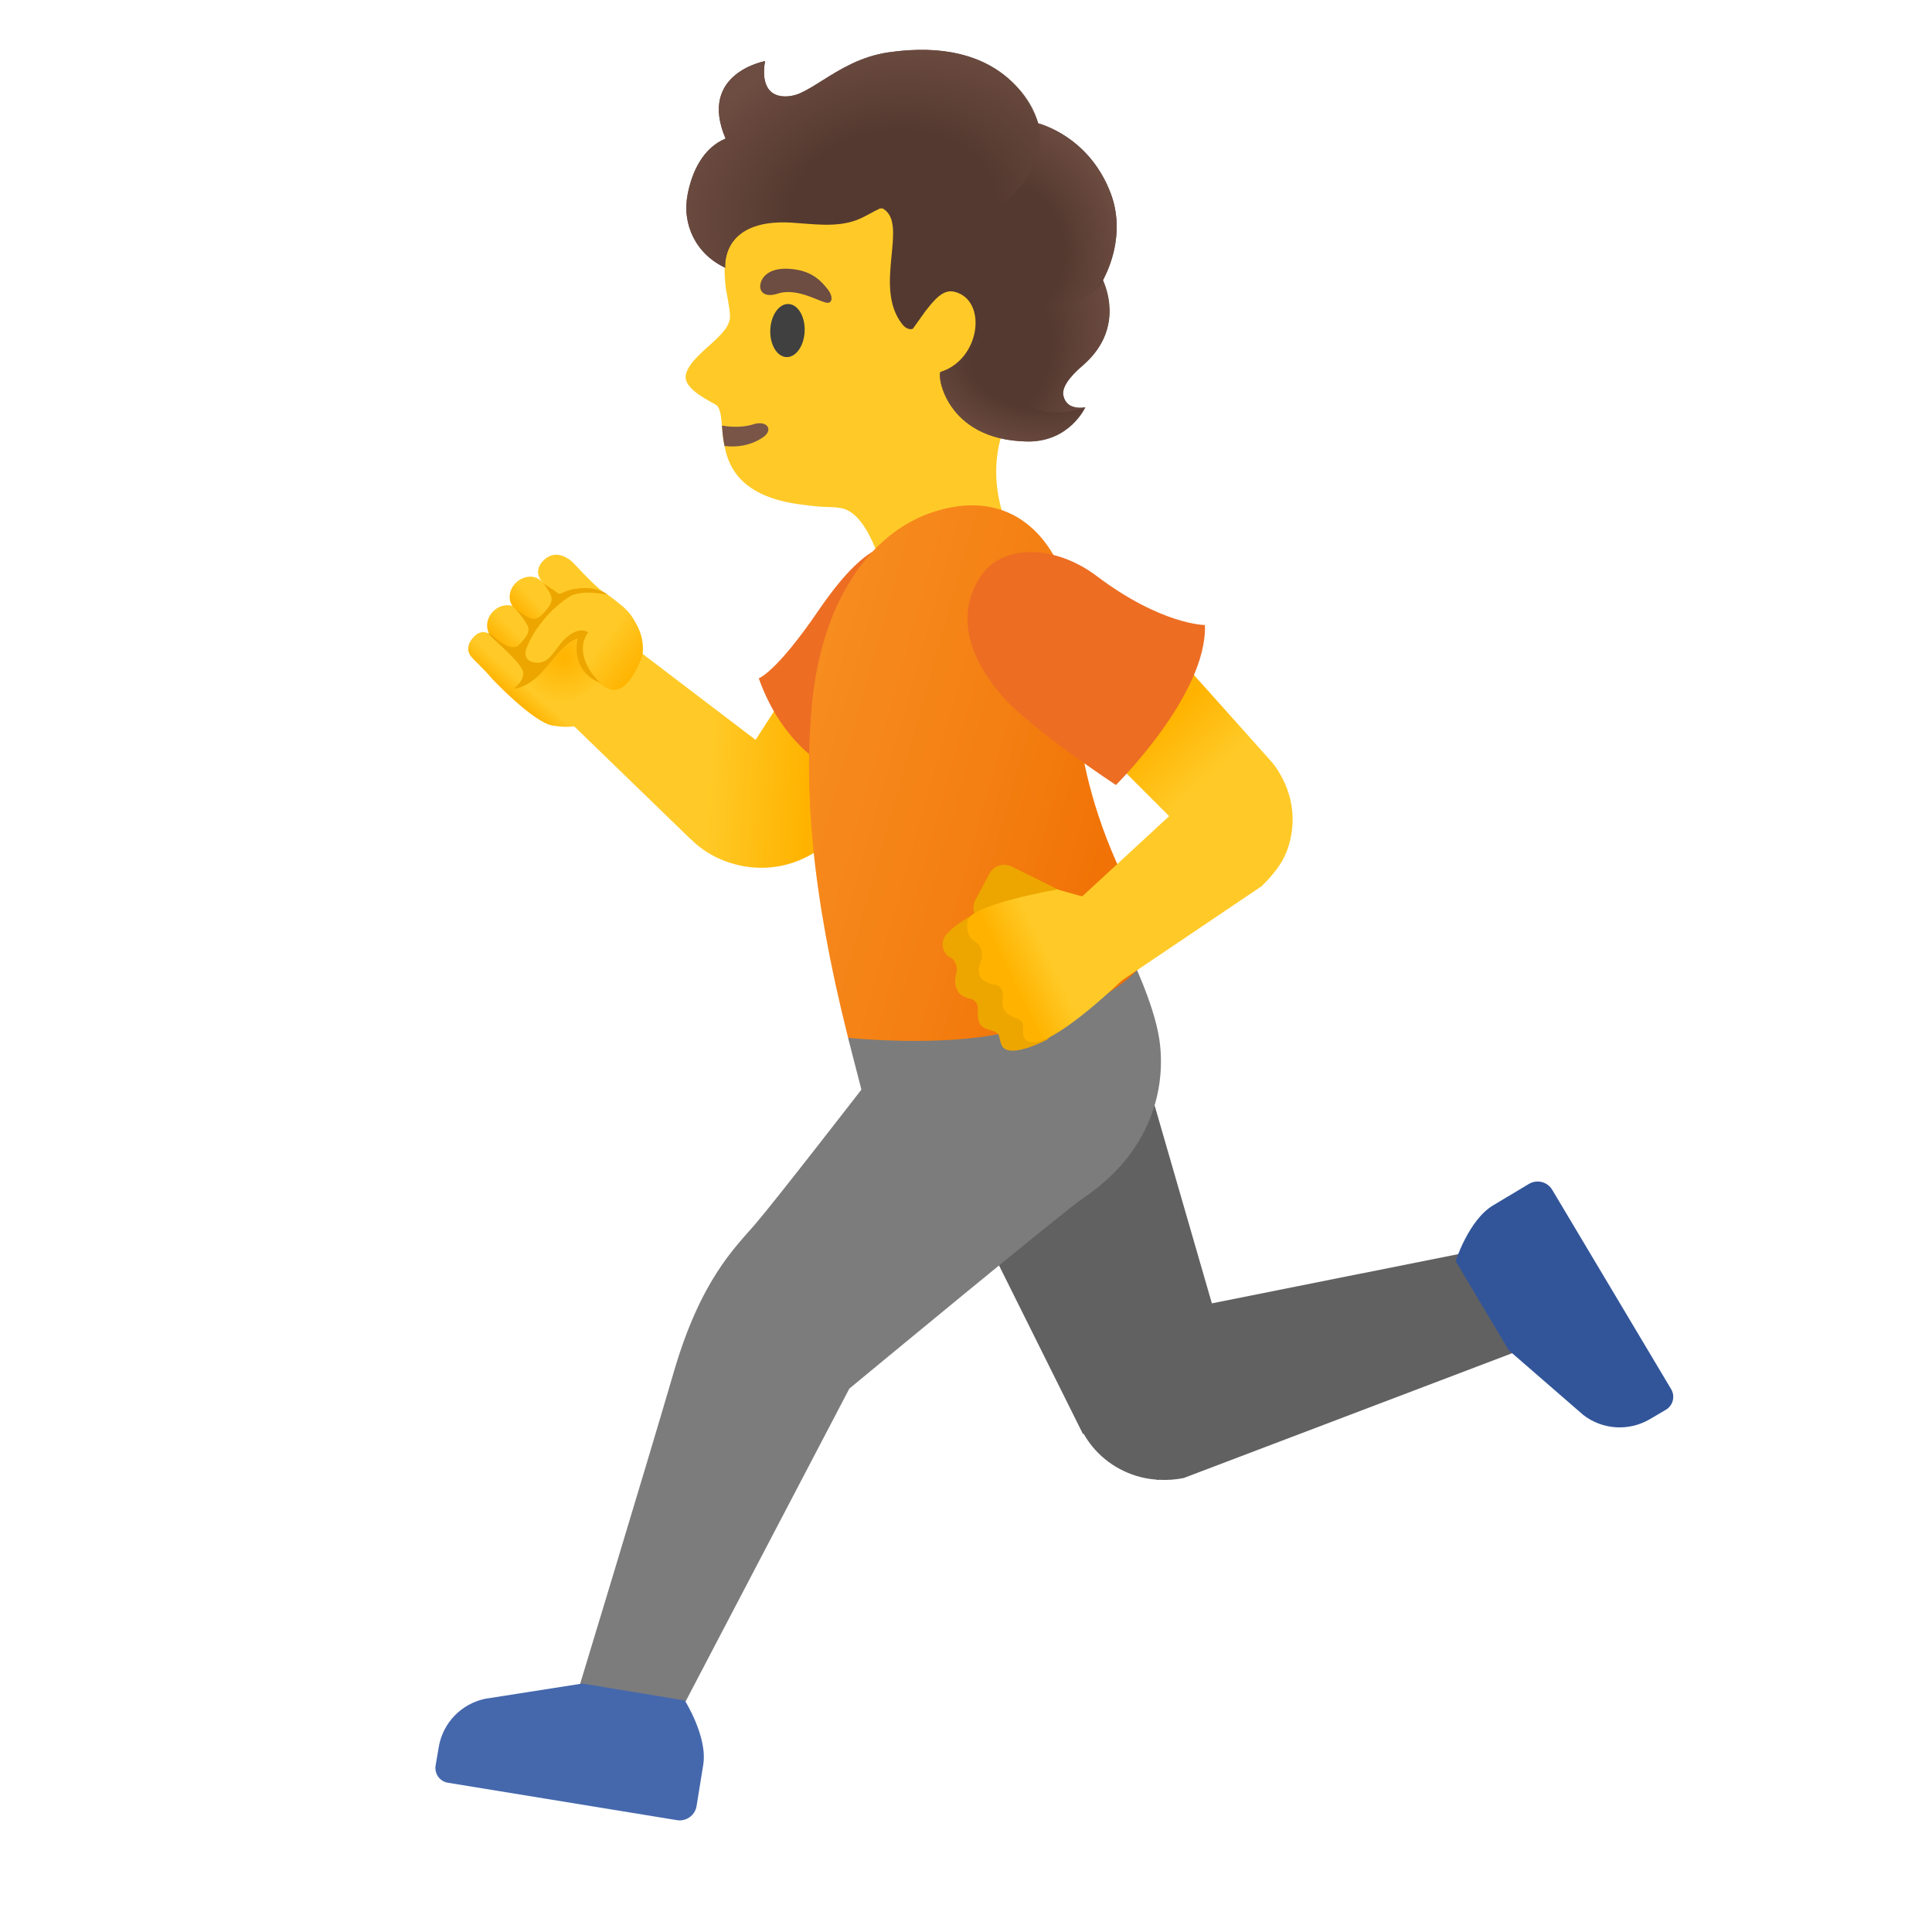
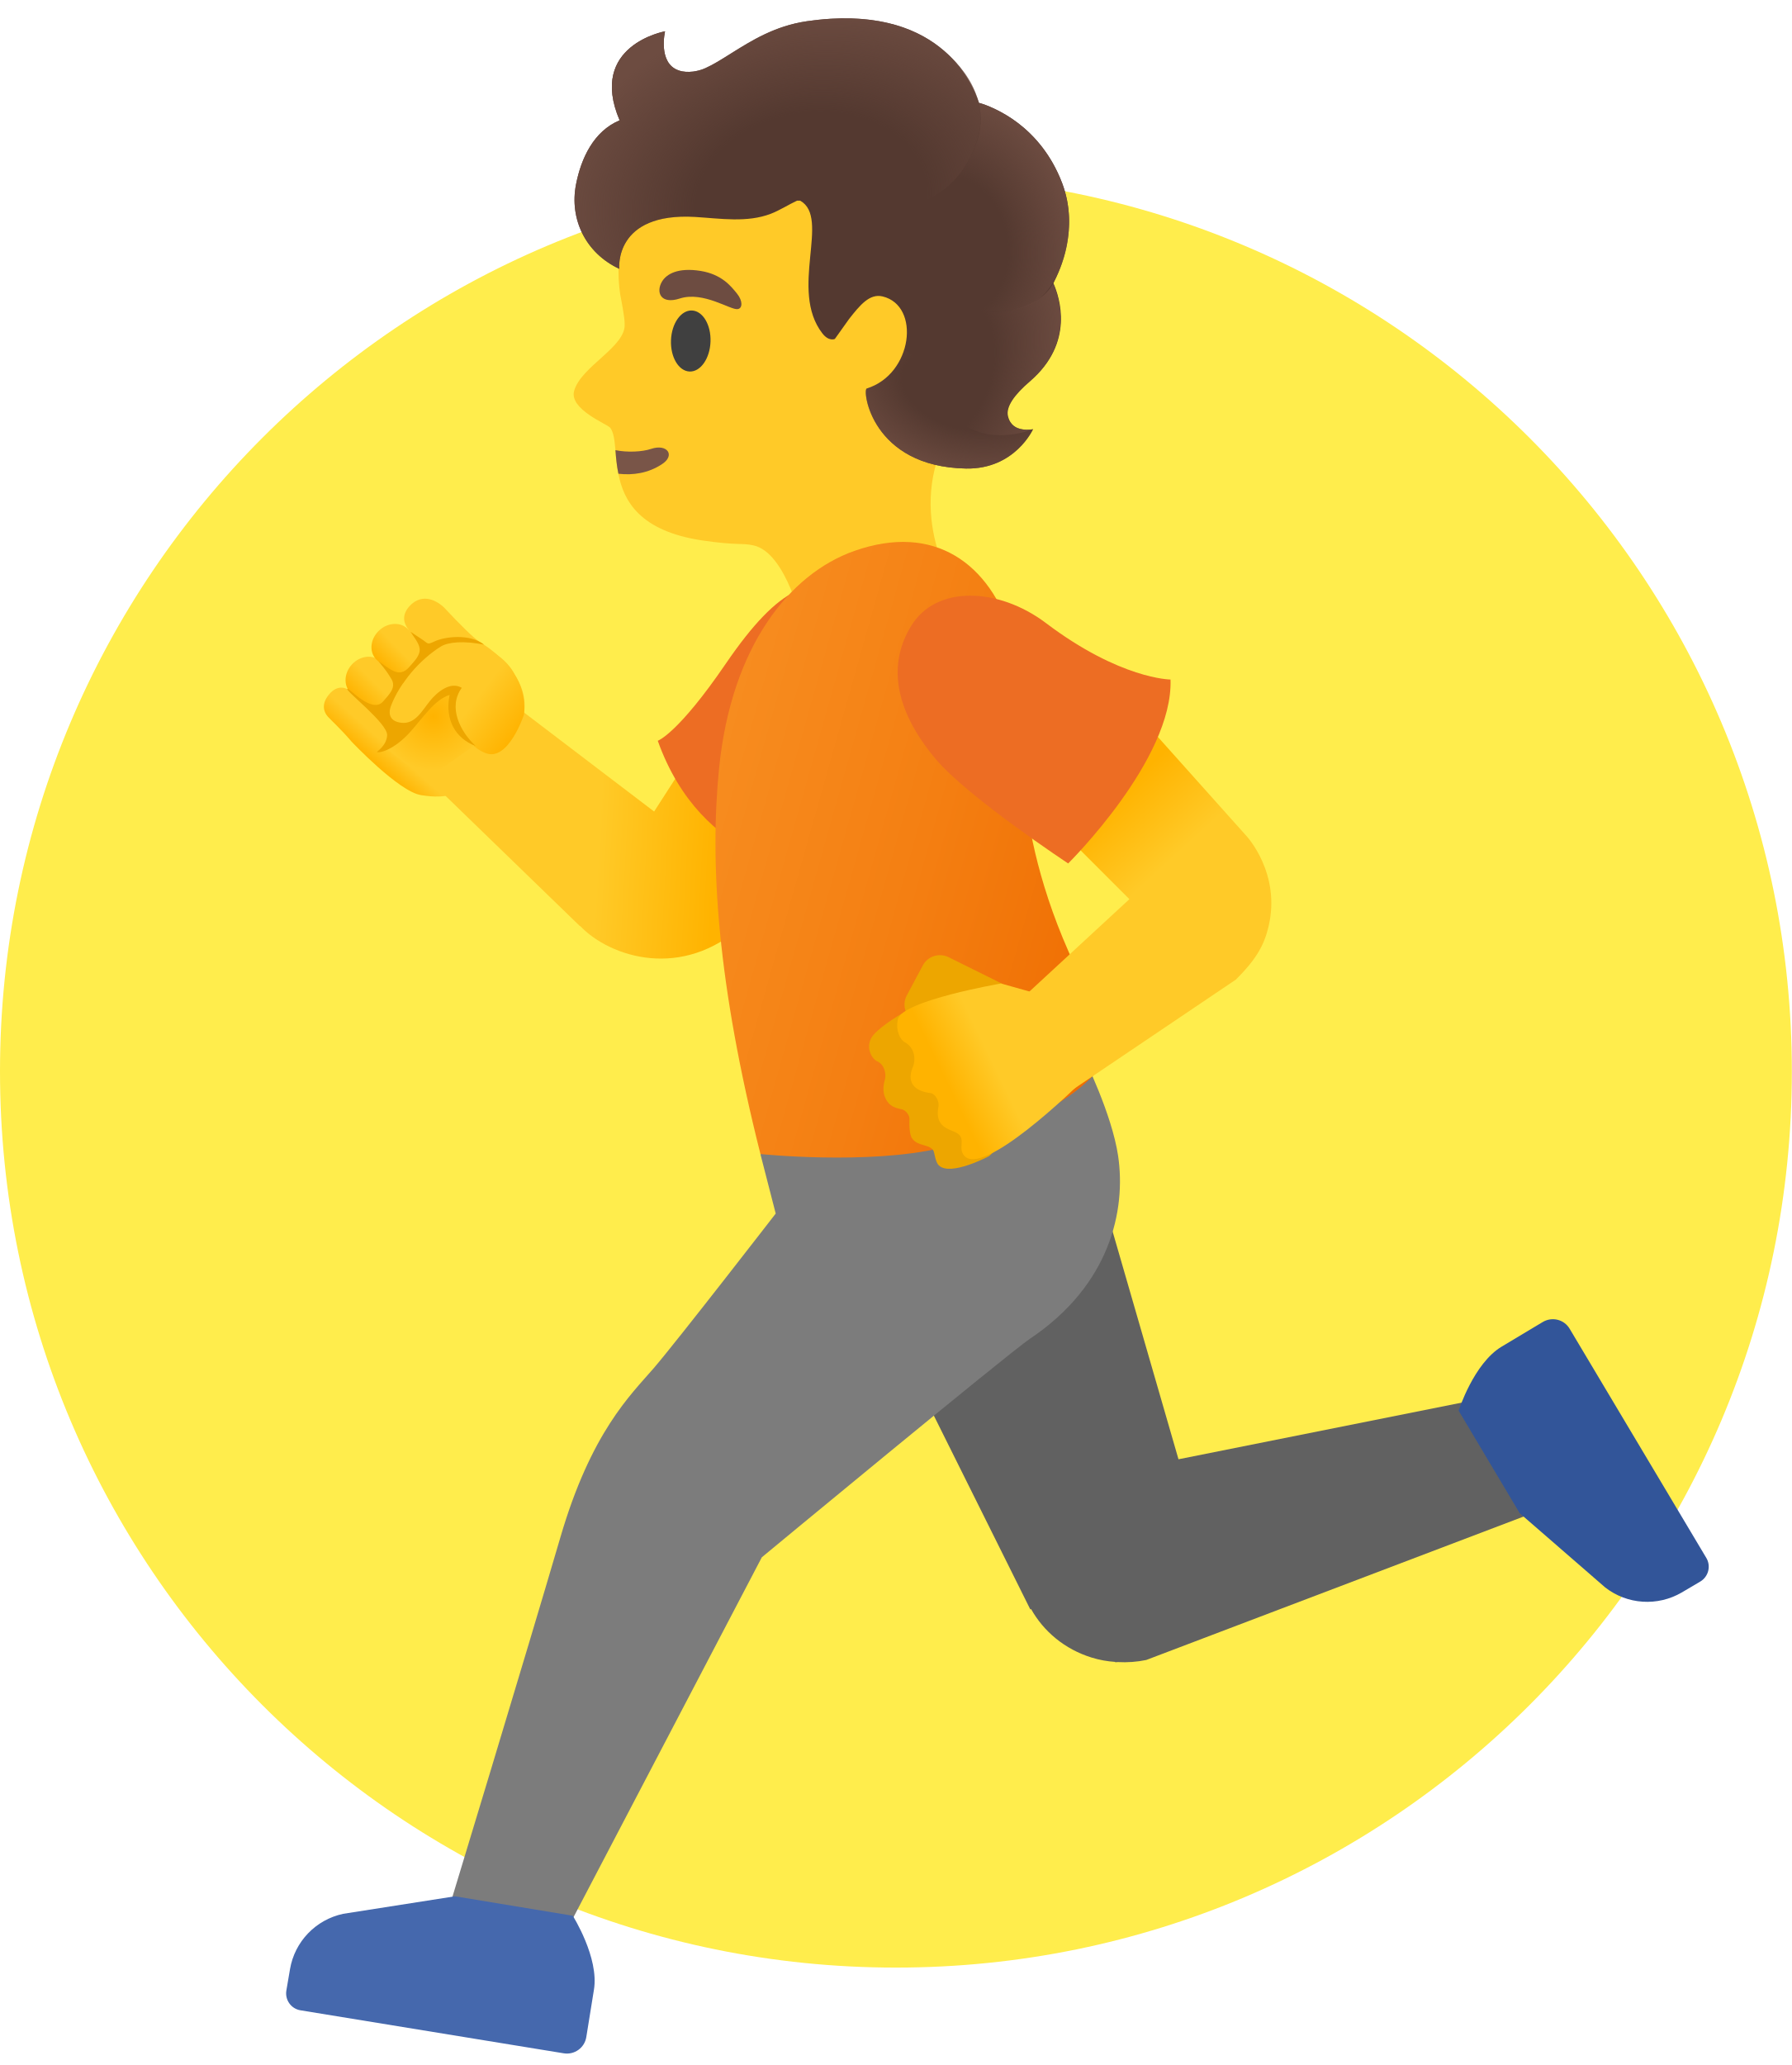
- <svg xmlns="http://www.w3.org/2000/svg" width="114" height="114" viewBox="0 0 114 114" fill="none">
-   <path d="M60.028 32.232C60.028 32.232 61.026 36.079 56.751 37.077C53.01 37.958 52.226 34.182 52.226 34.182C52.226 34.182 51.398 30.37 49.688 29.996C49.038 29.854 48.895 30.014 47.034 29.738C43.854 29.257 43.017 27.716 42.75 26.318C42.661 25.89 42.625 25.472 42.599 25.107C42.554 24.599 42.51 24.189 42.331 23.958C42.189 23.771 40.212 23.014 40.479 22.061C40.835 20.796 43.169 19.79 43.071 18.614C43.08 18.311 42.884 17.323 42.857 17.189C42.67 16.067 42.732 14.499 43.088 12.95C44.068 8.675 46.856 5.442 51.638 4.988C55.922 4.596 60.821 7.784 62.825 11.587C64.107 14.027 62.246 20.324 60.055 23.655C57.205 28.001 60.028 32.232 60.028 32.232Z" fill="#FFCA28" />
-   <path d="M44.959 25.846C44.282 26.282 43.516 26.407 42.75 26.318C42.661 25.89 42.625 25.472 42.599 25.107C43.204 25.231 43.97 25.196 44.424 25.044C45.262 24.759 45.707 25.383 44.959 25.846Z" fill="#795548" />
-   <path d="M47.48 19.543C47.513 18.678 47.086 17.959 46.526 17.938C45.965 17.916 45.484 18.6 45.451 19.465C45.418 20.331 45.845 21.049 46.405 21.071C46.966 21.092 47.447 20.409 47.48 19.543Z" fill="#404040" />
-   <path d="M45.903 17.323C44.923 17.643 44.665 17.002 44.986 16.459C45.217 16.067 45.805 15.72 46.972 15.907C48.067 16.085 48.539 16.699 48.842 17.073C49.145 17.447 49.127 17.83 48.877 17.866C48.53 17.937 47.114 16.931 45.903 17.323Z" fill="#6D4C41" />
-   <path d="M88.047 73.601L71.508 76.906L66.904 60.99L55.833 68.409L63.902 84.618L63.938 84.592C64.579 85.74 65.666 86.658 67.046 87.085C67.447 87.21 67.848 87.281 68.257 87.308V87.326L68.391 87.317C68.89 87.344 69.38 87.308 69.852 87.21L90.265 79.453L88.047 73.601Z" fill="#616161" />
-   <path d="M91.592 70.208C91.307 69.727 90.692 69.576 90.211 69.861L88.101 71.125C86.667 71.98 85.892 74.412 85.892 74.412L89.027 79.675L93.418 83.487C94.549 84.369 96.107 84.467 97.345 83.745L98.298 83.184C98.717 82.935 98.859 82.392 98.61 81.973L91.592 70.208Z" fill="#325599" />
-   <path d="M39.953 101.353L50.115 81.938C50.115 81.938 62.771 71.464 63.876 70.725C67.999 67.964 68.819 64.125 68.409 61.337C68.088 59.173 66.654 56.296 66.654 56.296L50.044 61.248L50.828 64.294C50.828 64.294 45.742 70.867 44.558 72.239C43.373 73.61 41.343 75.525 39.766 80.931C38.101 86.631 33.924 100.373 33.924 100.373L39.953 101.353Z" fill="#7C7C7C" />
-   <path d="M39.944 107.4C40.497 107.49 41.013 107.115 41.102 106.572L41.494 104.141C41.77 102.493 40.408 100.338 40.408 100.338L34.36 99.34L28.616 100.24C27.209 100.543 26.131 101.665 25.89 103.081L25.703 104.176C25.623 104.657 25.944 105.112 26.425 105.192L39.944 107.4Z" fill="#4568AD" />
-   <path d="M44.585 43.658L36.605 37.584L32.722 41.735L40.773 49.537L40.782 49.528C42.358 51.175 46.054 52.297 49.127 49.501C52.048 46.838 55.655 41.165 55.655 41.165L49.412 36.159L44.585 43.658Z" fill="url(#paint0_linear_6_409)" />
-   <path d="M44.772 40.025C47.061 46.428 52.672 46.624 52.672 46.624L57.142 38.965C58.345 36.907 57.65 34.253 55.593 33.051L54.854 32.615C52.796 31.412 51.051 32 48.281 36.044C45.796 39.686 44.772 40.025 44.772 40.025Z" fill="#ED6D23" />
-   <path d="M50.044 61.239C47.836 52.476 47.426 46.321 47.925 41.387C48.566 35.171 51.532 31.457 54.862 30.281C58.977 28.83 61.827 30.922 62.976 34.645C63.76 37.184 63.608 39.134 63.546 40.345C63.546 40.345 62.976 46.998 68.266 55.326C68.266 55.326 67.759 58.942 59.316 60.928C55.557 61.809 50.044 61.239 50.044 61.239Z" fill="url(#paint1_linear_6_409)" />
-   <path d="M63.644 53.09C63.644 53.09 59.779 51.166 59.734 51.149C59.244 50.89 58.639 51.069 58.38 51.558L57.552 53.108C57.419 53.366 57.41 53.651 57.499 53.91C57.053 54.168 55.958 54.845 55.726 55.299C55.459 55.816 55.762 56.359 56.047 56.483C56.377 56.626 56.528 57.089 56.43 57.436C56.323 57.793 56.332 58.158 56.501 58.452C56.67 58.746 56.884 58.861 57.294 58.942C57.49 58.977 57.695 59.227 57.695 59.422C57.686 59.725 57.686 60.251 57.837 60.447C58.14 60.847 58.639 60.723 58.897 61.017C58.995 61.133 59.004 61.64 59.209 61.827C59.814 62.397 61.783 61.346 61.783 61.346L65.541 57.864L63.644 53.09Z" fill="#EDA600" />
-   <path d="M62.397 52.485L64.775 53.153L66.405 57.65C66.405 57.65 61.319 62.656 60.456 61.257C60.179 60.821 60.687 60.349 59.948 60.073C59.422 59.877 59.031 59.627 59.182 58.817C59.244 58.514 59.004 58.14 58.79 58.113C57.828 57.998 57.579 57.463 57.864 56.786C58.024 56.412 57.989 55.78 57.445 55.495C57.249 55.388 56.973 54.952 57.098 54.328C57.303 53.357 62.397 52.485 62.397 52.485Z" fill="url(#paint2_linear_6_409)" />
-   <path d="M65.666 58.211L74.474 52.271V52.262C75.534 51.211 75.908 50.481 76.122 49.599C76.799 46.838 74.999 44.914 74.999 44.914L66.85 35.803L61.827 40.995L68.988 48.156L63.635 53.099L65.666 58.211Z" fill="url(#paint3_linear_6_409)" />
-   <path d="M65.844 46.321C65.844 46.321 71.241 40.987 71.099 36.881C71.099 36.881 68.525 36.872 64.695 33.977C62.281 32.16 59.075 32.009 57.784 34.129C56.635 35.999 56.822 38.306 59.031 40.951C60.687 42.919 65.844 46.321 65.844 46.321Z" fill="#ED6D23" />
-   <path d="M32.321 38.644L32.294 38.662C31.911 39.143 31.252 39.277 30.825 38.947L29.088 37.638C28.66 37.317 28.625 36.658 29.008 36.177C29.391 35.696 30.05 35.563 30.477 35.892L32.214 37.201C32.65 37.531 32.713 38.163 32.321 38.644Z" fill="url(#paint4_linear_6_409)" />
-   <path d="M33.781 33.167C33.808 33.185 33.817 33.203 33.817 33.203C34.61 34.049 35.313 34.752 35.616 34.939C36.418 35.447 37.166 36.088 37.629 36.988C38.493 38.671 37.388 40.328 36.097 41.548C34.815 42.777 34.004 43.044 32.606 42.812C31.466 42.625 29.052 40.069 29.052 40.069C28.803 39.775 28.518 39.472 28.233 39.188C28.126 39.081 28.01 38.974 27.903 38.858L27.894 38.849C27.565 38.528 27.52 38.101 27.886 37.656C28.366 37.068 28.838 37.371 28.892 37.415L28.901 37.424C29.123 37.629 29.364 37.905 29.542 38.039C30.059 38.422 30.344 38.493 30.344 38.493L32.784 35.393L31.956 34.289C31.956 34.289 31.947 34.271 31.92 34.245C31.831 34.102 31.484 33.594 32.143 32.998C32.873 32.374 33.63 33.024 33.781 33.167Z" fill="url(#paint5_linear_6_409)" />
-   <path d="M33.701 37.371C33.274 37.825 32.606 37.896 32.205 37.54L30.361 35.892C29.961 35.536 29.978 34.877 30.406 34.423C30.833 33.968 31.501 33.897 31.902 34.254L33.746 35.901C34.138 36.266 34.12 36.916 33.701 37.371Z" fill="url(#paint6_linear_6_409)" />
-   <path d="M31.305 37.638C31.706 37.059 32.196 36.346 32.739 35.732C32.819 35.643 32.891 35.563 32.971 35.483C33.719 34.708 34.699 34.574 35.928 35.242C35.972 35.269 36.008 35.286 36.053 35.313C36.124 35.358 36.195 35.402 36.275 35.447L36.284 35.456C36.391 35.527 36.498 35.598 36.605 35.678C36.97 35.946 37.246 36.275 37.415 36.596C38.092 37.673 37.896 38.698 37.896 38.698C37.896 38.698 37.112 41.084 35.955 40.666C34.797 40.247 34.2 38.6 34.2 38.6L34.503 37.406C34.156 37.371 33.853 37.522 33.443 37.985C33.309 38.136 33.158 38.324 32.98 38.546C32.962 38.573 32.739 38.849 32.722 38.867C32.454 39.161 32.152 39.303 31.786 39.276C31.314 39.25 30.914 38.796 30.691 38.617C30.86 38.404 31.083 37.95 31.305 37.638Z" fill="url(#paint7_linear_6_409)" />
-   <path d="M30.78 40.39L32.223 39.205L32.989 38.333L33.986 37.46L34.334 37.611L34.12 38.751L34.868 39.873L35.34 40.274L32.891 42.011L30.78 40.39Z" fill="url(#paint8_radial_6_409)" />
-   <path d="M30.878 39.74C30.851 40.292 30.317 40.595 30.352 40.604C30.504 40.666 31.252 40.479 32.08 39.553C32.722 38.831 33.336 37.896 34.084 37.673C33.826 38.938 34.387 39.909 35.42 40.292C34.627 39.553 33.986 38.306 34.708 37.308C34.12 36.952 33.434 37.54 33.087 37.967C32.686 38.448 32.33 39.196 31.59 39.099C31.083 39.036 30.896 38.715 31.074 38.234C31.519 37.059 32.561 35.857 33.63 35.189C34.022 34.948 34.823 34.886 35.856 35.091C35.099 34.503 33.808 34.69 33.318 34.921C32.9 35.117 33.007 35.037 32.633 34.797C32.446 34.672 32.258 34.547 32.08 34.432C32.232 34.681 32.499 34.984 32.543 35.278C32.597 35.643 32.249 35.955 32.036 36.213C31.484 36.872 31.003 36.302 30.433 35.946C30.816 36.4 30.905 36.542 31.101 36.863C31.359 37.299 30.967 37.656 30.682 37.994C30.103 38.689 28.91 37.273 28.829 37.362C28.741 37.469 30.905 39.134 30.878 39.74Z" fill="#EDA600" />
-   <path d="M65.541 11.418C64.419 8.443 62.041 7.508 61.266 7.276C60.919 6.199 59.146 2.111 52.422 3.09C50.783 3.331 49.581 4.088 48.512 4.756C48.058 5.041 47.622 5.317 47.221 5.495C46.891 5.647 46.312 5.78 45.84 5.611C44.763 5.237 45.146 3.607 45.146 3.607C45.146 3.607 41.174 4.32 42.812 8.176C41.476 8.737 40.835 10.135 40.577 11.453C40.221 13.252 41.076 14.998 42.794 15.8C42.794 15.8 42.501 12.887 46.696 13.137C47.996 13.217 49.349 13.44 50.57 12.976C51.033 12.798 51.469 12.513 51.923 12.3H52.084C53.66 13.181 51.496 16.886 53.224 19.113C53.562 19.549 53.865 19.398 53.865 19.398L54.595 18.374C55.148 17.67 55.646 17.055 56.314 17.216C58.282 17.688 57.864 21.206 55.504 21.945C55.272 22.016 55.744 25.962 60.607 26.051C63.119 26.095 64.045 24.029 64.045 24.029C64.045 24.029 62.967 24.278 62.753 23.361C62.638 22.889 63.083 22.257 63.885 21.571C66.182 19.594 65.407 17.269 65.087 16.539C65.425 15.88 66.414 13.742 65.541 11.418Z" fill="#543930" />
-   <path d="M65.069 16.548C65.114 16.468 64.339 18.32 61.133 17.955C59.814 17.928 57.917 21.081 59.806 23.219C61.48 25.107 64.027 24.038 64.027 24.038C64.027 24.038 63.68 24.136 63.172 23.949C62.843 23.824 62.736 23.397 62.736 23.379C62.62 22.907 63.065 22.274 63.867 21.589C66.165 19.594 65.39 17.269 65.069 16.548Z" fill="url(#paint9_radial_6_409)" />
-   <path d="M65.541 11.418C64.953 9.85 63.84 8.523 62.362 7.74C62.148 7.624 61.622 7.357 61.257 7.285C61.417 7.98 61.391 8.719 61.079 9.467C61.07 9.494 60.714 10.616 59.725 11.507C60.411 12.495 60.749 13.689 61.061 14.865C61.337 15.889 61.596 17.011 61.133 17.964C61.747 17.937 62.727 18.124 63.813 17.661C64.855 17.216 65.416 16.031 65.692 14.971C65.986 13.796 65.969 12.558 65.541 11.418Z" fill="url(#paint10_radial_6_409)" />
-   <path d="M61.07 9.467C61.881 7.49 60.821 5.638 59.191 4.382C57.276 2.912 54.729 2.752 52.422 3.09C50.783 3.331 49.581 4.088 48.512 4.756C48.058 5.041 47.622 5.317 47.221 5.495C46.891 5.647 46.312 5.78 45.84 5.611C44.763 5.237 45.146 3.607 45.146 3.607C45.146 3.607 41.174 4.32 42.812 8.176C41.476 8.737 40.835 10.135 40.577 11.454C40.221 13.252 41.076 14.998 42.794 15.8C42.794 15.8 42.501 12.887 46.696 13.137C47.996 13.217 49.349 13.44 50.57 12.976C51.647 12.567 52.021 11.997 53.215 12.086C54.506 12.184 56.216 12.7 57.543 12.522C60.233 12.157 61.061 9.503 61.07 9.467Z" fill="url(#paint11_radial_6_409)" />
-   <path d="M59.806 23.219C58.959 22.283 58.755 20.769 57.419 19.932C57.151 20.805 56.501 21.633 55.495 21.945C55.263 22.016 55.735 25.962 60.598 26.051C63.11 26.095 64.036 24.029 64.036 24.029C64.036 24.029 61.516 25.098 59.806 23.219Z" fill="url(#paint12_radial_6_409)" />
+ <svg xmlns="http://www.w3.org/2000/svg" width="92" height="106" viewBox="0 0 92 106" fill="none">
+   <circle cx="46" cy="55" r="46" fill="#FFED4C" />
+   <path d="M49.028 30.232C49.028 30.232 50.026 34.079 45.751 35.077C42.01 35.958 41.226 32.182 41.226 32.182C41.226 32.182 40.398 28.37 38.688 27.996C38.038 27.854 37.895 28.014 36.034 27.738C32.854 27.257 32.017 25.716 31.75 24.318C31.661 23.89 31.625 23.472 31.599 23.107C31.554 22.599 31.509 22.189 31.331 21.958C31.189 21.771 29.212 21.014 29.479 20.061C29.835 18.796 32.169 17.79 32.071 16.614C32.08 16.311 31.884 15.323 31.857 15.189C31.67 14.067 31.732 12.499 32.088 10.95C33.068 6.675 35.856 3.442 40.638 2.988C44.922 2.596 49.821 5.784 51.825 9.587C53.107 12.027 51.246 18.324 49.055 21.655C46.205 26.001 49.028 30.232 49.028 30.232Z" fill="#FFCA28" />
+   <path d="M33.959 23.846C33.282 24.282 32.516 24.407 31.75 24.318C31.661 23.89 31.625 23.472 31.599 23.107C32.204 23.232 32.97 23.196 33.424 23.044C34.262 22.759 34.707 23.383 33.959 23.846Z" fill="#795548" />
+   <path d="M36.48 17.543C36.514 16.678 36.086 15.96 35.526 15.938C34.965 15.916 34.484 16.6 34.451 17.465C34.418 18.331 34.845 19.049 35.406 19.071C35.966 19.092 36.447 18.409 36.48 17.543Z" fill="#404040" />
+   <path d="M34.903 15.323C33.923 15.643 33.665 15.002 33.986 14.459C34.217 14.067 34.805 13.72 35.972 13.907C37.067 14.085 37.539 14.699 37.842 15.073C38.145 15.447 38.127 15.83 37.878 15.866C37.53 15.937 36.114 14.931 34.903 15.323Z" fill="#6D4C41" />
+   <path d="M77.047 71.601L60.508 74.906L55.904 58.99L44.833 66.409L52.902 82.618L52.938 82.592C53.579 83.741 54.666 84.658 56.046 85.085C56.447 85.21 56.848 85.281 57.258 85.308V85.326L57.391 85.317C57.89 85.344 58.38 85.308 58.852 85.21L79.265 77.453L77.047 71.601Z" fill="#616161" />
+   <path d="M80.592 68.208C80.307 67.727 79.692 67.576 79.211 67.861L77.101 69.125C75.667 69.98 74.892 72.412 74.892 72.412L78.027 77.675L82.418 81.487C83.549 82.369 85.107 82.467 86.345 81.746L87.298 81.184C87.717 80.935 87.859 80.392 87.61 79.973L80.592 68.208Z" fill="#325599" />
+   <path d="M28.953 99.353L39.115 79.938C39.115 79.938 51.771 69.464 52.876 68.725C56.999 65.964 57.819 62.125 57.409 59.337C57.088 57.173 55.654 54.297 55.654 54.297L39.044 59.248L39.828 62.294C39.828 62.294 34.742 68.867 33.558 70.239C32.373 71.61 30.343 73.525 28.767 78.931C27.101 84.631 22.924 98.374 22.924 98.374L28.953 99.353Z" fill="#7C7C7C" />
+   <path d="M28.945 105.4C29.497 105.49 30.013 105.115 30.102 104.572L30.494 102.141C30.77 100.493 29.408 98.338 29.408 98.338L23.36 97.34L17.616 98.24C16.209 98.543 15.131 99.665 14.89 101.081L14.703 102.176C14.623 102.657 14.944 103.112 15.425 103.192L28.945 105.4Z" fill="#4568AD" />
+   <path d="M33.585 41.658L25.605 35.584L21.722 39.735L29.773 47.537L29.782 47.528C31.358 49.175 35.054 50.298 38.127 47.501C41.048 44.838 44.655 39.165 44.655 39.165L38.412 34.159L33.585 41.658Z" fill="url(#paint0_linear_50_44)" />
+   <path d="M33.772 38.025C36.061 44.428 41.672 44.624 41.672 44.624L46.142 36.965C47.345 34.908 46.65 32.254 44.593 31.051L43.854 30.615C41.796 29.412 40.051 30 37.281 34.044C34.796 37.686 33.772 38.025 33.772 38.025Z" fill="#ED6D23" />
+   <path d="M39.044 59.239C36.836 50.476 36.426 44.321 36.925 39.387C37.566 33.171 40.532 29.457 43.862 28.281C47.977 26.83 50.827 28.922 51.976 32.645C52.76 35.184 52.608 37.134 52.546 38.345C52.546 38.345 51.976 44.998 57.266 53.326C57.266 53.326 56.759 56.942 48.316 58.928C44.557 59.809 39.044 59.239 39.044 59.239Z" fill="url(#paint1_linear_50_44)" />
+   <path d="M52.644 51.09C52.644 51.09 48.779 49.166 48.734 49.149C48.244 48.89 47.639 49.069 47.38 49.558L46.552 51.108C46.419 51.366 46.41 51.651 46.499 51.91C46.053 52.168 44.958 52.845 44.726 53.299C44.459 53.816 44.762 54.359 45.047 54.483C45.377 54.626 45.528 55.089 45.43 55.436C45.323 55.793 45.332 56.158 45.501 56.452C45.67 56.746 45.884 56.861 46.294 56.942C46.49 56.977 46.695 57.227 46.695 57.422C46.686 57.725 46.686 58.251 46.837 58.447C47.14 58.847 47.639 58.723 47.897 59.017C47.995 59.133 48.004 59.64 48.209 59.827C48.814 60.397 50.783 59.346 50.783 59.346L54.541 55.864L52.644 51.09Z" fill="#EDA600" />
+   <path d="M51.397 50.485L53.775 51.153L55.405 55.65C55.405 55.65 50.32 60.656 49.456 59.257C49.18 58.821 49.687 58.349 48.948 58.073C48.422 57.877 48.031 57.627 48.182 56.817C48.244 56.514 48.004 56.14 47.79 56.113C46.828 55.998 46.579 55.463 46.864 54.786C47.024 54.412 46.989 53.78 46.445 53.495C46.249 53.388 45.973 52.952 46.098 52.328C46.303 51.357 51.397 50.485 51.397 50.485Z" fill="url(#paint2_linear_50_44)" />
+   <path d="M54.666 56.211L63.474 50.271V50.262C64.534 49.211 64.908 48.481 65.122 47.599C65.799 44.838 63.999 42.914 63.999 42.914L55.85 33.803L50.827 38.996L57.988 46.156L52.635 51.099L54.666 56.211Z" fill="url(#paint3_linear_50_44)" />
+   <path d="M54.844 44.322C54.844 44.322 60.241 38.987 60.099 34.881C60.099 34.881 57.525 34.872 53.695 31.977C51.282 30.16 48.075 30.009 46.784 32.129C45.635 33.999 45.822 36.306 48.031 38.951C49.687 40.919 54.844 44.322 54.844 44.322Z" fill="#ED6D23" />
+   <path d="M21.321 36.644L21.294 36.662C20.911 37.143 20.252 37.277 19.825 36.947L18.088 35.638C17.66 35.317 17.625 34.658 18.008 34.177C18.391 33.696 19.05 33.563 19.477 33.892L21.214 35.202C21.65 35.531 21.713 36.163 21.321 36.644Z" fill="url(#paint4_linear_50_44)" />
+   <path d="M22.781 31.167C22.808 31.185 22.817 31.203 22.817 31.203C23.61 32.049 24.313 32.752 24.616 32.939C25.418 33.447 26.166 34.088 26.629 34.988C27.493 36.671 26.388 38.328 25.097 39.548C23.814 40.777 23.004 41.044 21.606 40.812C20.466 40.625 18.052 38.069 18.052 38.069C17.803 37.775 17.518 37.473 17.233 37.188C17.126 37.081 17.01 36.974 16.903 36.858L16.894 36.849C16.565 36.529 16.52 36.101 16.886 35.656C17.366 35.068 17.838 35.371 17.892 35.415L17.901 35.424C18.123 35.629 18.364 35.905 18.542 36.039C19.059 36.422 19.344 36.493 19.344 36.493L21.784 33.394L20.956 32.289C20.956 32.289 20.947 32.271 20.92 32.245C20.831 32.102 20.484 31.595 21.143 30.998C21.873 30.374 22.63 31.024 22.781 31.167Z" fill="url(#paint5_linear_50_44)" />
+   <path d="M22.701 35.371C22.274 35.825 21.606 35.896 21.205 35.54L19.361 33.892C18.961 33.536 18.978 32.877 19.406 32.423C19.833 31.968 20.501 31.897 20.902 32.254L22.746 33.901C23.138 34.266 23.12 34.916 22.701 35.371Z" fill="url(#paint6_linear_50_44)" />
+   <path d="M20.305 35.638C20.706 35.059 21.196 34.346 21.739 33.732C21.82 33.643 21.891 33.563 21.971 33.483C22.719 32.708 23.699 32.574 24.928 33.242C24.972 33.269 25.008 33.287 25.052 33.313C25.124 33.358 25.195 33.402 25.275 33.447L25.284 33.456C25.391 33.527 25.498 33.598 25.605 33.678C25.97 33.946 26.246 34.275 26.415 34.596C27.092 35.673 26.896 36.698 26.896 36.698C26.896 36.698 26.112 39.085 24.954 38.666C23.797 38.247 23.2 36.6 23.2 36.6L23.503 35.406C23.155 35.371 22.853 35.522 22.443 35.985C22.309 36.137 22.158 36.324 21.98 36.546C21.962 36.573 21.739 36.849 21.721 36.867C21.454 37.161 21.151 37.303 20.786 37.277C20.314 37.25 19.914 36.796 19.691 36.618C19.86 36.404 20.083 35.95 20.305 35.638Z" fill="url(#paint7_linear_50_44)" />
+   <path d="M19.78 38.39L21.223 37.205L21.989 36.333L22.986 35.46L23.334 35.611L23.12 36.751L23.868 37.873L24.34 38.274L21.891 40.011L19.78 38.39Z" fill="url(#paint8_radial_50_44)" />
+   <path d="M19.878 37.74C19.851 38.292 19.317 38.595 19.353 38.604C19.504 38.666 20.252 38.479 21.08 37.553C21.722 36.831 22.336 35.896 23.084 35.673C22.826 36.938 23.387 37.909 24.42 38.292C23.628 37.553 22.986 36.306 23.708 35.308C23.12 34.952 22.434 35.54 22.087 35.967C21.686 36.448 21.33 37.197 20.59 37.099C20.083 37.036 19.896 36.715 20.074 36.235C20.519 35.059 21.561 33.857 22.63 33.189C23.022 32.948 23.823 32.886 24.857 33.091C24.1 32.503 22.808 32.69 22.318 32.922C21.9 33.117 22.007 33.037 21.633 32.797C21.445 32.672 21.259 32.547 21.08 32.432C21.232 32.681 21.499 32.984 21.544 33.278C21.597 33.643 21.25 33.955 21.036 34.213C20.484 34.872 20.003 34.302 19.433 33.946C19.816 34.4 19.905 34.542 20.101 34.863C20.359 35.3 19.967 35.656 19.682 35.994C19.103 36.689 17.91 35.273 17.83 35.362C17.741 35.469 19.905 37.134 19.878 37.74Z" fill="#EDA600" />
+   <path d="M54.541 9.418C53.419 6.443 51.041 5.508 50.266 5.276C49.919 4.199 48.146 0.111 41.422 1.091C39.783 1.331 38.581 2.088 37.512 2.756C37.058 3.041 36.622 3.317 36.221 3.495C35.891 3.647 35.312 3.78 34.84 3.611C33.763 3.237 34.146 1.607 34.146 1.607C34.146 1.607 30.174 2.32 31.812 6.176C30.476 6.737 29.835 8.135 29.577 9.454C29.221 11.253 30.076 12.998 31.795 13.8C31.795 13.8 31.501 10.887 35.696 11.137C36.996 11.217 38.35 11.44 39.57 10.976C40.033 10.798 40.469 10.513 40.923 10.3H41.084C42.66 11.181 40.496 14.886 42.224 17.113C42.562 17.549 42.865 17.398 42.865 17.398L43.595 16.374C44.148 15.67 44.646 15.056 45.314 15.216C47.282 15.688 46.864 19.206 44.504 19.945C44.272 20.016 44.744 23.962 49.607 24.051C52.119 24.095 53.045 22.029 53.045 22.029C53.045 22.029 51.967 22.279 51.754 21.361C51.638 20.889 52.083 20.257 52.885 19.571C55.182 17.594 54.407 15.269 54.087 14.539C54.425 13.88 55.414 11.742 54.541 9.418Z" fill="#543930" />
+   <path d="M54.069 14.548C54.114 14.468 53.339 16.32 50.133 15.955C48.814 15.928 46.917 19.081 48.805 21.219C50.48 23.107 53.027 22.038 53.027 22.038C53.027 22.038 52.68 22.136 52.172 21.949C51.843 21.824 51.736 21.397 51.736 21.379C51.62 20.907 52.065 20.274 52.867 19.589C55.164 17.594 54.39 15.269 54.069 14.548Z" fill="url(#paint9_radial_50_44)" />
+   <path d="M54.541 9.418C53.953 7.85 52.84 6.523 51.362 5.74C51.148 5.624 50.622 5.357 50.257 5.285C50.417 5.98 50.391 6.719 50.079 7.467C50.07 7.494 49.714 8.616 48.725 9.507C49.411 10.496 49.75 11.689 50.061 12.865C50.337 13.889 50.596 15.011 50.133 15.964C50.747 15.937 51.727 16.124 52.813 15.661C53.855 15.216 54.416 14.031 54.693 12.972C54.986 11.796 54.969 10.558 54.541 9.418Z" fill="url(#paint10_radial_50_44)" />
+   <path d="M50.07 7.467C50.881 5.49 49.821 3.638 48.191 2.382C46.276 0.912 43.729 0.752 41.422 1.09C39.783 1.331 38.581 2.088 37.512 2.756C37.058 3.041 36.622 3.317 36.221 3.495C35.891 3.647 35.312 3.78 34.84 3.611C33.763 3.237 34.146 1.607 34.146 1.607C34.146 1.607 30.174 2.32 31.812 6.176C30.476 6.737 29.835 8.135 29.577 9.453C29.221 11.252 30.076 12.998 31.795 13.8C31.795 13.8 31.501 10.887 35.696 11.137C36.996 11.217 38.35 11.44 39.57 10.976C40.647 10.567 41.021 9.997 42.215 10.086C43.506 10.184 45.216 10.7 46.543 10.522C49.233 10.157 50.061 7.503 50.07 7.467Z" fill="url(#paint11_radial_50_44)" />
+   <path d="M48.806 21.219C47.959 20.284 47.755 18.769 46.419 17.932C46.151 18.805 45.501 19.633 44.495 19.945C44.263 20.016 44.735 23.962 49.598 24.051C52.11 24.095 53.036 22.029 53.036 22.029C53.036 22.029 50.516 23.098 48.806 21.219Z" fill="url(#paint12_radial_50_44)" />
  <defs>
-     <linearGradient id="paint0_linear_6_409" x1="32.902" y1="42.896" x2="47.815" y2="43.725" gradientUnits="userSpaceOnUse">
+     <linearGradient id="paint0_linear_50_44" x1="21.902" y1="40.896" x2="36.815" y2="41.725" gradientUnits="userSpaceOnUse">
      <stop offset="0.598" stop-color="#FFCA28" />
      <stop offset="1" stop-color="#FFB300" />
    </linearGradient>
-     <linearGradient id="paint1_linear_6_409" x1="47.006" y1="43.536" x2="69.793" y2="49.962" gradientUnits="userSpaceOnUse">
+     <linearGradient id="paint1_linear_50_44" x1="36.006" y1="41.536" x2="58.794" y2="47.962" gradientUnits="userSpaceOnUse">
      <stop stop-color="#F78C1F" />
      <stop offset="0.482" stop-color="#F47F12" />
      <stop offset="1" stop-color="#EF6C00" />
    </linearGradient>
-     <linearGradient id="paint2_linear_6_409" x1="65.414" y1="54.768" x2="59.614" y2="57.585" gradientUnits="userSpaceOnUse">
+     <linearGradient id="paint2_linear_50_44" x1="54.414" y1="52.768" x2="48.614" y2="55.585" gradientUnits="userSpaceOnUse">
      <stop offset="0.598" stop-color="#FFCA28" />
      <stop offset="1" stop-color="#FFB300" />
    </linearGradient>
-     <linearGradient id="paint3_linear_6_409" x1="72.414" y1="53.718" x2="65.124" y2="45.765" gradientUnits="userSpaceOnUse">
+     <linearGradient id="paint3_linear_50_44" x1="61.414" y1="51.718" x2="54.124" y2="43.765" gradientUnits="userSpaceOnUse">
      <stop offset="0.598" stop-color="#FFCA28" />
      <stop offset="1" stop-color="#FFB300" />
    </linearGradient>
-     <linearGradient id="paint4_linear_6_409" x1="31.534" y1="36.536" x2="29.747" y2="38.339" gradientUnits="userSpaceOnUse">
+     <linearGradient id="paint4_linear_50_44" x1="20.534" y1="34.536" x2="18.747" y2="36.339" gradientUnits="userSpaceOnUse">
      <stop offset="0.5" stop-color="#FFCA28" />
      <stop offset="1" stop-color="#FFB300" />
    </linearGradient>
-     <linearGradient id="paint5_linear_6_409" x1="30.42" y1="41.42" x2="35.989" y2="35.164" gradientUnits="userSpaceOnUse">
+     <linearGradient id="paint5_linear_50_44" x1="19.42" y1="39.42" x2="24.989" y2="33.164" gradientUnits="userSpaceOnUse">
      <stop stop-color="#FFB300" />
      <stop offset="0.138" stop-color="#FFCA28" />
      <stop offset="0.831" stop-color="#FFCA28" />
    </linearGradient>
-     <linearGradient id="paint6_linear_6_409" x1="32.91" y1="35.064" x2="31.169" y2="36.746" gradientUnits="userSpaceOnUse">
+     <linearGradient id="paint6_linear_50_44" x1="21.91" y1="33.064" x2="20.169" y2="34.746" gradientUnits="userSpaceOnUse">
      <stop offset="0.5" stop-color="#FFCA28" />
      <stop offset="1" stop-color="#FFB300" />
    </linearGradient>
-     <linearGradient id="paint7_linear_6_409" x1="32.924" y1="36.614" x2="37.34" y2="39.981" gradientUnits="userSpaceOnUse">
+     <linearGradient id="paint7_linear_50_44" x1="21.924" y1="34.614" x2="26.34" y2="37.981" gradientUnits="userSpaceOnUse">
      <stop offset="0.5" stop-color="#FFCA28" />
      <stop offset="1" stop-color="#FFB300" />
    </linearGradient>
-     <radialGradient id="paint8_radial_6_409" cx="0" cy="0" r="1" gradientUnits="userSpaceOnUse" gradientTransform="translate(33.2516 38.7777) scale(2.7669 2.7669)">
+     <radialGradient id="paint8_radial_50_44" cx="0" cy="0" r="1" gradientUnits="userSpaceOnUse" gradientTransform="translate(22.2516 36.7777) scale(2.7669 2.7669)">
      <stop stop-color="#FFB300" />
      <stop offset="1" stop-color="#FFCA28" />
    </radialGradient>
-     <radialGradient id="paint9_radial_6_409" cx="0" cy="0" r="1" gradientUnits="userSpaceOnUse" gradientTransform="translate(58.9862 21.0661) rotate(21.3098) scale(6.34924 9.14408)">
+     <radialGradient id="paint9_radial_50_44" cx="0" cy="0" r="1" gradientUnits="userSpaceOnUse" gradientTransform="translate(47.9862 19.0661) rotate(21.3098) scale(6.34924 9.14408)">
      <stop offset="0.45" stop-color="#6D4C41" stop-opacity="0" />
      <stop offset="1" stop-color="#6D4C41" />
    </radialGradient>
-     <radialGradient id="paint10_radial_6_409" cx="0" cy="0" r="1" gradientUnits="userSpaceOnUse" gradientTransform="translate(59.83 14.707) rotate(-6.6787) scale(6.43592 8.12132)">
+     <radialGradient id="paint10_radial_50_44" cx="0" cy="0" r="1" gradientUnits="userSpaceOnUse" gradientTransform="translate(48.83 12.7071) rotate(-6.6787) scale(6.43592 8.12132)">
      <stop offset="0.45" stop-color="#6D4C41" stop-opacity="0" />
      <stop offset="1" stop-color="#6D4C41" />
    </radialGradient>
-     <radialGradient id="paint11_radial_6_409" cx="0" cy="0" r="1" gradientUnits="userSpaceOnUse" gradientTransform="translate(52.6556 12.2664) rotate(-7.776) scale(13.2465 9.95626)">
+     <radialGradient id="paint11_radial_50_44" cx="0" cy="0" r="1" gradientUnits="userSpaceOnUse" gradientTransform="translate(41.6556 10.2664) rotate(-7.776) scale(13.2465 9.95626)">
      <stop offset="0.45" stop-color="#6D4C41" stop-opacity="0" />
      <stop offset="1" stop-color="#6D4C41" />
    </radialGradient>
-     <radialGradient id="paint12_radial_6_409" cx="0" cy="0" r="1" gradientUnits="userSpaceOnUse" gradientTransform="translate(60.4753 21.9088) rotate(15.3024) scale(7.1308 4.58462)">
+     <radialGradient id="paint12_radial_50_44" cx="0" cy="0" r="1" gradientUnits="userSpaceOnUse" gradientTransform="translate(49.4753 19.9089) rotate(15.3024) scale(7.1308 4.58462)">
      <stop offset="0.45" stop-color="#6D4C41" stop-opacity="0" />
      <stop offset="1" stop-color="#6D4C41" />
    </radialGradient>
  </defs>
</svg>
